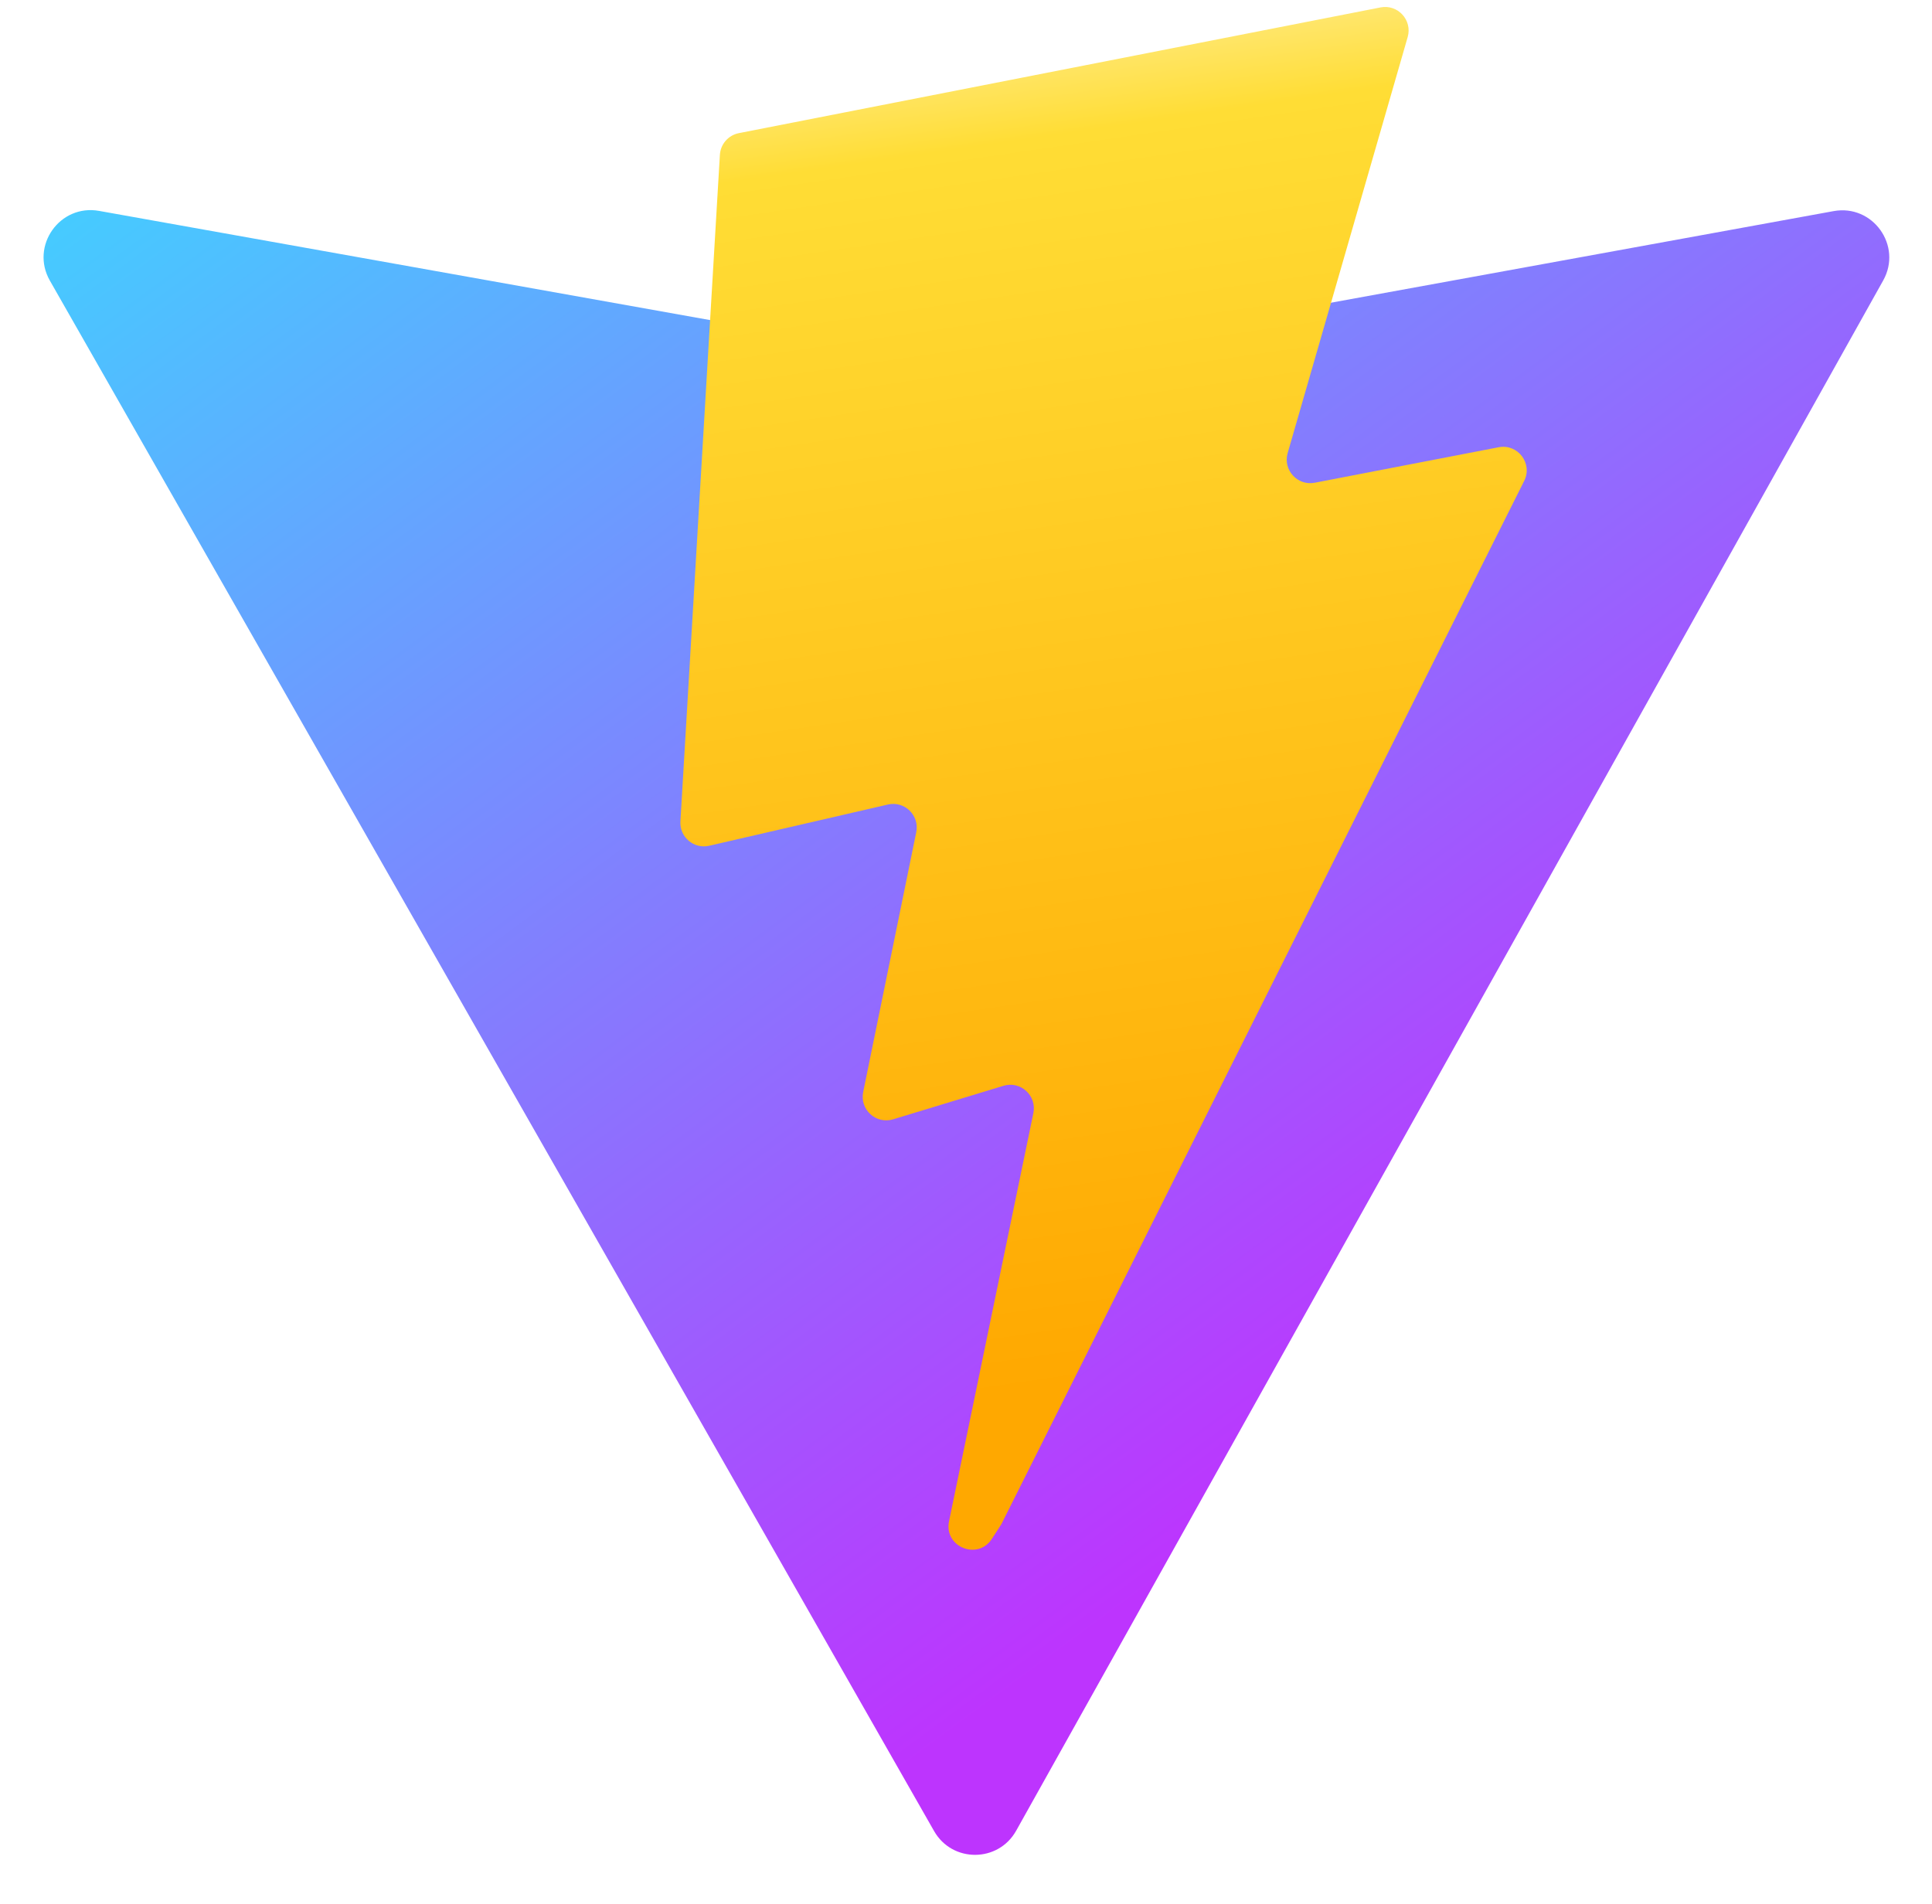
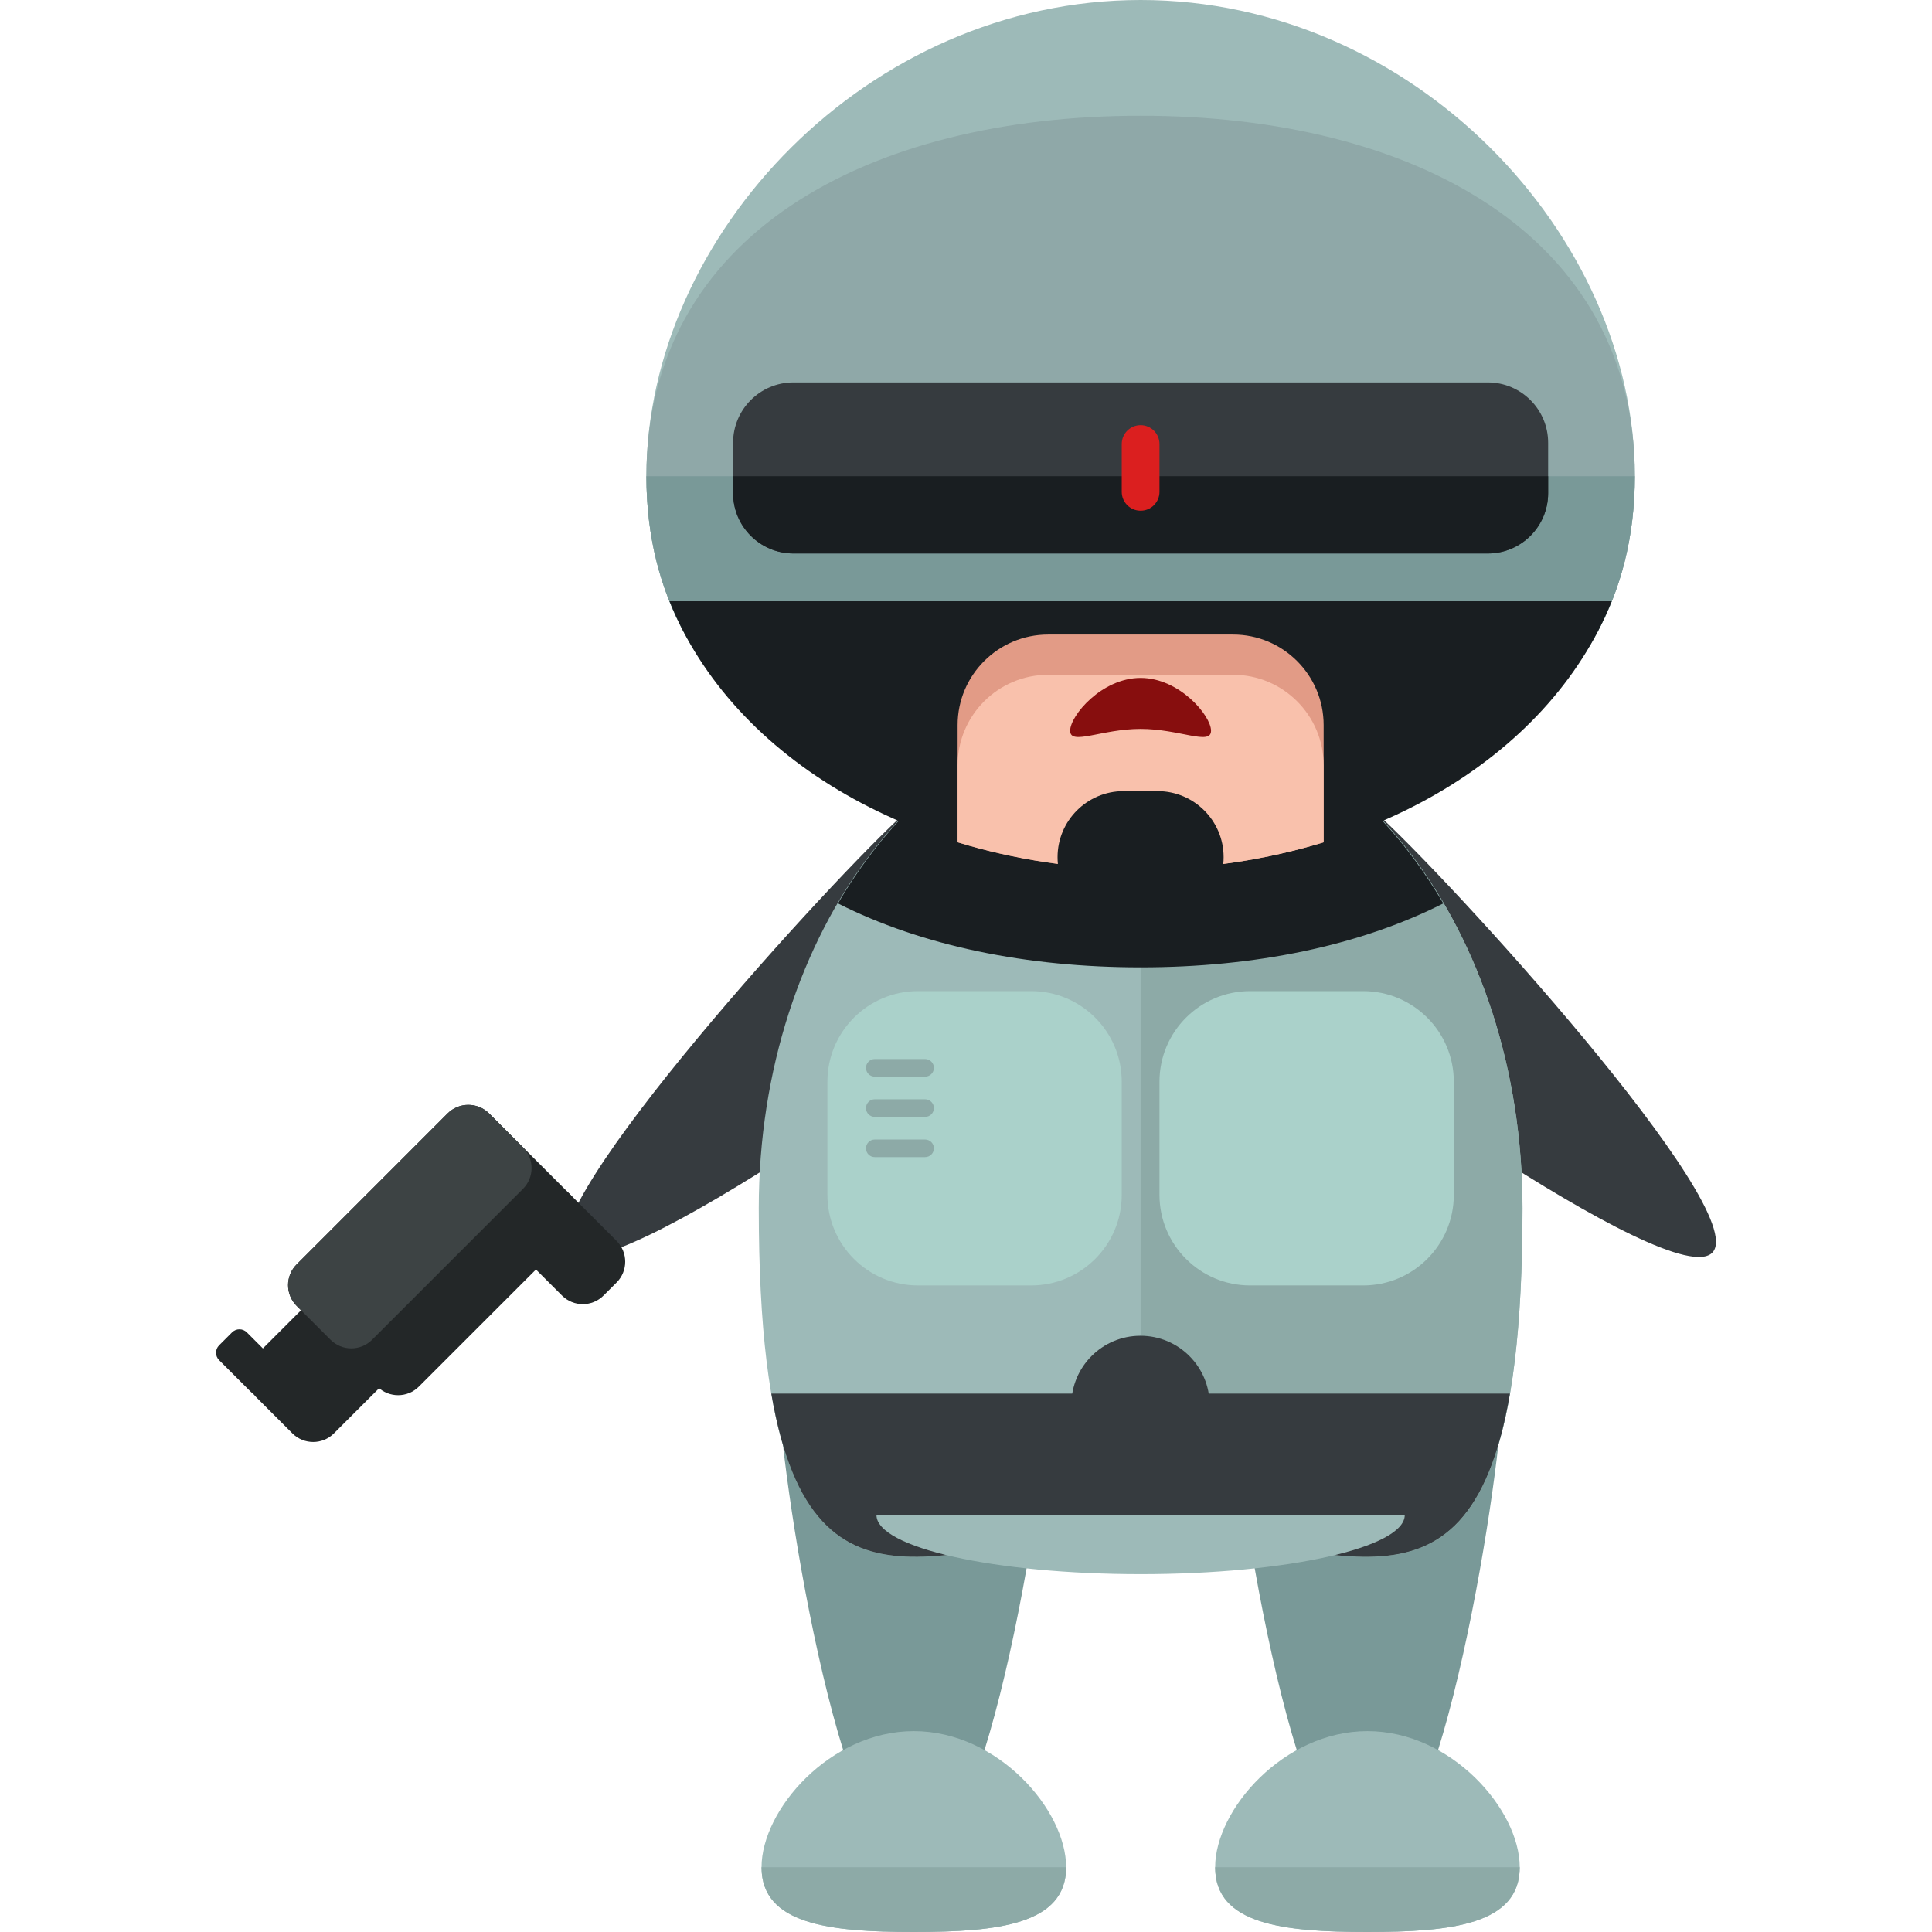
- <svg xmlns="http://www.w3.org/2000/svg" width="410" height="404" viewBox="0 0 410 404" fill="none">
-   <path d="M399.641 59.525L215.643 388.545C211.844 395.338 202.084 395.378 198.228 388.618L10.582 59.556C6.381 52.19 12.68 43.267 21.028 44.759L205.223 77.682C206.398 77.892 207.601 77.89 208.776 77.676L389.119 44.806C397.439 43.289 403.768 52.143 399.641 59.525Z" fill="url(#paint0_linear)" />
-   <path d="M292.965 1.574L156.801 28.255C154.563 28.694 152.906 30.59 152.771 32.866L144.395 174.33C144.198 177.662 147.258 180.248 150.51 179.498L188.42 170.749C191.967 169.931 195.172 173.055 194.443 176.622L183.18 231.775C182.422 235.487 185.907 238.661 189.532 237.56L212.947 230.446C216.577 229.344 220.065 232.527 219.297 236.242L201.398 322.875C200.278 328.294 207.486 331.249 210.492 326.603L212.5 323.5L323.454 102.072C325.312 98.365 322.108 94.137 318.036 94.923L279.014 102.454C275.347 103.161 272.227 99.746 273.262 96.158L298.731 7.867C299.767 4.273 296.636 0.855 292.965 1.574Z" fill="url(#paint1_linear)" />
-   <defs>
-     <linearGradient id="paint0_linear" x1="6" y1="33" x2="235" y2="344" gradientUnits="userSpaceOnUse">
-       <stop stop-color="#41D1FF" />
-       <stop offset="1" stop-color="#BD34FE" />
-     </linearGradient>
-     <linearGradient id="paint1_linear" x1="194.651" y1="8.818" x2="236.076" y2="292.989" gradientUnits="userSpaceOnUse">
-       <stop stop-color="#FFEA83" />
-       <stop offset="0.083" stop-color="#FFDD35" />
-       <stop offset="1" stop-color="#FFA800" />
-     </linearGradient>
-   </defs>
+ <svg xmlns="http://www.w3.org/2000/svg" version="1.1" id="Layer_1" x="0px" y="0px" viewBox="0 0 504.123 504.123" style="enable-background:new 0 0 504.123 504.123;" xml:space="preserve">
+   <g>
+     <path style="fill:#363B3F;" d="M286.642,203.768c10.027,11.28,3.663,33.304-14.218,49.223   c-17.881,15.896-114.018,85.024-124.062,73.767c-10.012-11.296,69.892-98.714,87.773-114.609   C253.992,196.254,276.607,192.496,286.642,203.768z" />
+     <path style="fill:#363B3F;" d="M308.611,203.768c-10.027,11.28-3.663,33.304,14.218,49.223   c17.881,15.896,114.018,85.024,124.062,73.767c10.012-11.296-69.892-98.714-87.773-114.609   C341.253,196.254,318.638,192.496,308.611,203.768z" />
+   </g>
+   <g>
+     <path style="fill:#799998;" d="M392.13,361.913c0,19.503-15.817,124.668-35.336,124.668c-19.495,0-35.304-105.173-35.304-124.668   c0-19.495,15.817-35.32,35.304-35.32C376.313,326.593,392.13,342.418,392.13,361.913z" />
+     <path style="fill:#799998;" d="M273.779,361.913c0,19.503-15.817,124.668-35.336,124.668c-19.495,0-35.304-105.173-35.304-124.668   c0-19.495,15.817-35.32,35.304-35.32C257.962,326.593,273.779,342.418,273.779,361.913z" />
+   </g>
+   <path style="fill:#9DBAB8;" d="M397.274,315.242c0,126.33-44.599,84.259-99.643,84.259c-55.028,0-99.643,42.071-99.643-84.259  c0-72.231,44.631-130.781,99.643-130.781C352.659,184.47,397.274,243.019,397.274,315.242z" />
+   <path style="fill:#8DAAA7;" d="M297.623,184.47c55.028,0,99.643,58.549,99.643,130.781c0,126.33-44.599,84.259-99.643,84.259" />
+   <path style="fill:#9DBAB8;" d="M278.19,487.219c0,14.935-17.802,16.904-39.739,16.904s-39.739-1.961-39.739-16.904  c0-14.943,17.802-35.509,39.739-35.509S278.19,472.277,278.19,487.219z" />
+   <path style="fill:#8DAAA7;" d="M278.19,487.219c0,14.935-17.802,16.904-39.739,16.904s-39.739-1.961-39.739-16.904" />
+   <path style="fill:#9DBAB8;" d="M396.549,487.219c0,14.935-17.802,16.904-39.739,16.904s-39.739-1.961-39.739-16.904  c0-14.943,17.802-35.509,39.739-35.509S396.549,472.277,396.549,487.219z" />
+   <path style="fill:#8DAAA7;" d="M396.549,487.219c0,14.935-17.802,16.904-39.739,16.904s-39.739-1.961-39.739-16.904" />
+   <path style="fill:#191E21;" d="M218.649,235.733c21.835,11.059,49.191,16.683,78.99,16.683c29.783,0,57.139-5.624,78.966-16.683  c-18.211-31.114-46.773-51.263-78.982-51.263C265.422,184.47,236.852,204.611,218.649,235.733z" />
+   <path style="fill:#9DBAB8;" d="M426.576,124.258c0,63.008-57.738,94.681-128.937,94.681c-71.215,0-128.969-31.673-128.969-94.681  C168.67,61.235,226.423,0,297.638,0C368.838,0,426.576,61.235,426.576,124.258z" />
+   <path style="fill:#8FA8A8;" d="M426.576,124.258c0,63.008-57.738,94.681-128.937,94.681c-71.215,0-128.969-31.673-128.969-94.681  c0-63.023,57.754-94.058,128.969-94.058C368.838,30.2,426.576,61.235,426.576,124.258z" />
+   <path style="fill:#799998;" d="M426.576,124.258c0,63.008-57.738,94.681-128.937,94.681c-71.215,0-128.969-31.673-128.969-94.681" />
+   <path style="fill:#363B3F;" d="M403.961,128.67c0,8.696-7.058,15.754-15.754,15.754H207.038c-8.696,0-15.754-7.058-15.754-15.754  v-13.131c0-8.704,7.058-15.754,15.754-15.754h181.169c8.696,0,15.754,7.05,15.754,15.754V128.67z" />
+   <path style="fill:#191E21;" d="M191.284,124.258v4.411c0,8.696,7.058,15.754,15.754,15.754h181.169  c8.696,0,15.754-7.058,15.754-15.754v-4.411H191.284z" />
+   <path style="fill:#DB1F1F;" d="M302.546,128.331c0,2.725-2.206,4.931-4.923,4.931l0,0c-2.718,0-4.923-2.206-4.923-4.931v-12.469  c0-2.718,2.206-4.923,4.923-4.923l0,0c2.718,0,4.923,2.206,4.923,4.923V128.331z" />
+   <path style="fill:#191E21;" d="M174.695,156.877c16.534,41.307,65.315,69.939,122.943,69.939  c57.612,0,106.394-28.633,122.911-69.939H174.695z" />
+   <path style="fill:#E29B86;" d="M321.75,165.573h-48.246c-13.044,0-23.631,10.587-23.631,23.631v30.578  c14.785,4.513,30.878,7.042,47.766,7.042c16.88,0,32.973-2.521,47.742-7.034v-30.586  C345.381,176.152,334.794,165.573,321.75,165.573z" />
+   <path style="fill:#F9C1AC;" d="M321.75,176.073h-48.246c-13.044,0-23.631,10.587-23.631,23.631v20.078  c14.785,4.513,30.878,7.042,47.766,7.042c16.88,0,32.973-2.521,47.742-7.034v-20.086  C345.381,186.652,334.794,176.073,321.75,176.073z" />
+   <g>
+     <path style="fill:#AAD1CA;" d="M292.7,311.784c0,13.044-10.587,23.631-23.631,23.631H239.53c-13.044,0-23.631-10.587-23.631-23.631   v-29.538c0-13.044,10.587-23.631,23.631-23.631h29.538c13.044,0,23.631,10.587,23.631,23.631V311.784z" />
+     <path style="fill:#AAD1CA;" d="M379.346,311.784c0,13.044-10.587,23.631-23.631,23.631h-29.538   c-13.044,0-23.631-10.587-23.631-23.631v-29.538c0-13.044,10.587-23.631,23.631-23.631h29.538   c13.044,0,23.631,10.587,23.631,23.631V311.784z" />
+   </g>
+   <g>
+     <path style="fill:#363B3F;" d="M201.256,363.638c11.225,65.56,50.105,35.872,96.366,35.872c46.277,0,85.157,29.696,96.366-35.872   H201.256z" />
+     <circle style="fill:#363B3F;" cx="297.591" cy="366.592" r="18.046" />
+   </g>
+   <g>
+     <path style="fill:#8DAAA7;" d="M243.689,278.63c0,1.276-1.032,2.3-2.308,2.3h-13.123c-1.276,0-2.292-1.024-2.292-2.3l0,0   c0-1.26,1.016-2.292,2.292-2.292h13.123C242.658,276.338,243.689,277.37,243.689,278.63L243.689,278.63z" />
+     <path style="fill:#8DAAA7;" d="M243.689,289.13c0,1.276-1.032,2.3-2.308,2.3h-13.123c-1.276,0-2.292-1.024-2.292-2.3l0,0   c0-1.26,1.016-2.292,2.292-2.292h13.123C242.658,286.838,243.689,287.87,243.689,289.13L243.689,289.13z" />
+     <path style="fill:#8DAAA7;" d="M243.689,299.63c0,1.276-1.032,2.3-2.308,2.3h-13.123c-1.276,0-2.292-1.024-2.292-2.3l0,0   c0-1.26,1.016-2.292,2.292-2.292h13.123C242.658,297.338,243.689,298.37,243.689,299.63L243.689,299.63z" />
+   </g>
+   <path style="fill:#191E21;" d="M319.284,223.665c0,9.515-7.719,17.235-17.235,17.235h-8.862c-9.515,0-17.235-7.712-17.235-17.235  l0,0c0-9.515,7.712-17.235,17.235-17.235h8.862C311.565,206.431,319.284,214.15,319.284,223.665L319.284,223.665z" />
+   <path style="fill:#870E0E;" d="M316,190.677c0,3.938-8.231-0.48-18.377-0.48c-10.153,0-18.385,4.419-18.385,0.48  s8.231-13.785,18.385-13.785C307.768,176.892,316,186.738,316,190.677z" />
+   <path style="fill:#9DBAB8;" d="M366.546,395.319c0,8.523-30.862,15.431-68.923,15.431s-68.923-6.908-68.923-15.431" />
+   <g>
+     <path style="fill:#232728;" d="M76.289,374.012c2.993,3.001,7.861,3.001,10.854,0l23.528-23.521c2.993-3.001,2.993-7.861,0-10.862   l-9.5-9.5c-3.001-3.001-7.861-3.001-10.862,0l-23.52,23.528c-3.001,2.993-3.001,7.853,0,10.854L76.289,374.012z" />
+     <path style="fill:#232728;" d="M72.776,359.889c1.071-1.071,1.071-2.788,0-3.86l-8.365-8.365c-1.063-1.071-2.796-1.071-3.86,0   l-3.379,3.379c-1.071,1.071-1.071,2.788,0,3.86l8.365,8.365c1.079,1.071,2.804,1.063,3.875,0L72.776,359.889z" />
+     <path style="fill:#232728;" d="M146.638,338.046c3.001,3.001,7.861,3.001,10.854,0l3.395-3.395c3.001-2.993,3.001-7.861,0-10.862   l-12.217-12.217c-2.993-2.993-7.853-2.993-10.854,0l-3.403,3.403c-2.993,3.001-2.993,7.861,0,10.854L146.638,338.046z" />
+     <path style="fill:#232728;" d="M148.67,311.58c3.001,3.001,3.001,7.861,0,10.862l-39.361,39.361c-2.993,3.001-7.861,3.001-10.854,0   l-21.039-21.039c-3.001-3.001-3.001-7.861,0-10.854l39.361-39.369c2.985-2.993,7.845-2.993,10.862,0L148.67,311.58z" />
+   </g>
+   <path style="fill:#3D4344;" d="M77.415,329.909l39.361-39.369c2.985-2.993,7.845-2.993,10.862,0l8.814,8.822  c3.001,3.001,3.001,7.869,0,10.862l-39.361,39.361c-2.993,3.001-7.861,3.001-10.854,0l-8.822-8.822  C74.414,337.762,74.414,332.902,77.415,329.909z" />
+   <g>
+ </g>
+   <g>
+ </g>
+   <g>
+ </g>
+   <g>
+ </g>
+   <g>
+ </g>
+   <g>
+ </g>
+   <g>
+ </g>
+   <g>
+ </g>
+   <g>
+ </g>
+   <g>
+ </g>
+   <g>
+ </g>
+   <g>
+ </g>
+   <g>
+ </g>
+   <g>
+ </g>
+   <g>
+ </g>
</svg>
